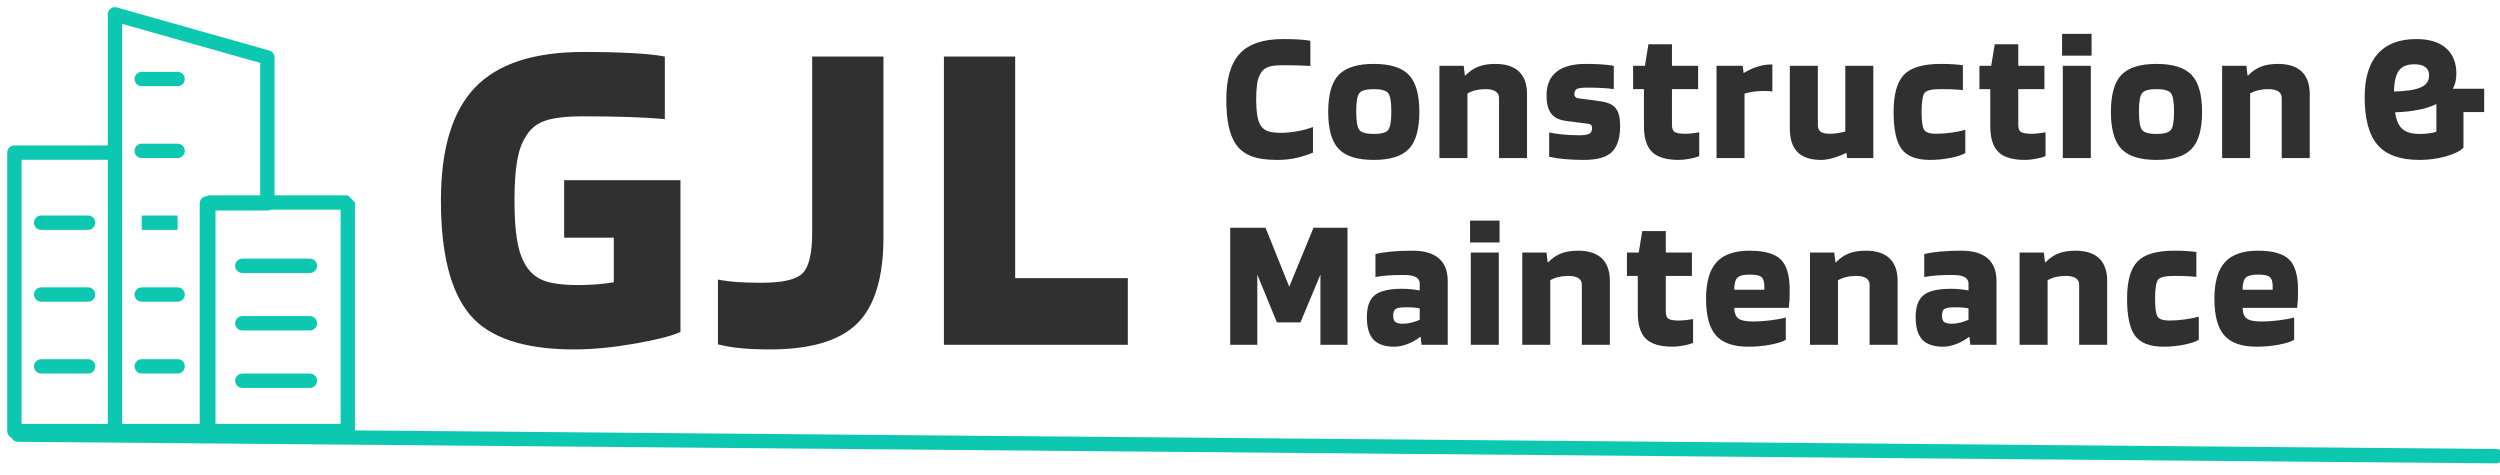
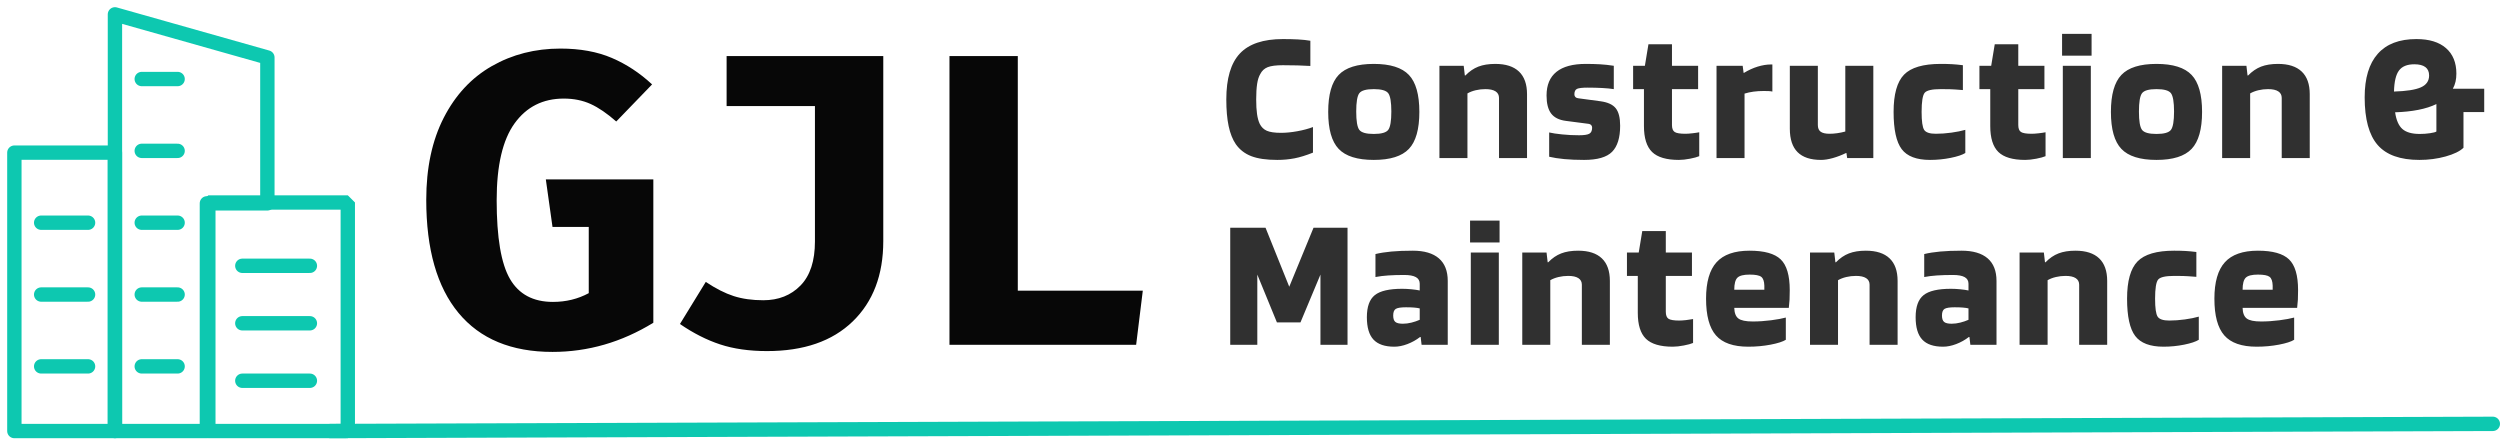
- <svg xmlns="http://www.w3.org/2000/svg" viewBox="0 0 174 33">
-   <g fill="none" fill-rule="evenodd">
-     <path d="M42.72 16.544h-3.456v-4h8.096v10.56c-.598.277-1.664.55-3.2.816-1.536.267-2.934.4-4.192.4-3.478 0-5.894-.8-7.248-2.4-1.355-1.6-2.032-4.256-2.032-7.968 0-3.584.789-6.203 2.368-7.856 1.578-1.653 4.096-2.48 7.552-2.48 1.258 0 2.384.027 3.376.08.992.053 1.754.133 2.288.24v4.352a44.432 44.432 0 0 0-2.512-.144 96.07 96.07 0 0 0-3.152-.048c-1.216 0-2.118.107-2.704.32a2.419 2.419 0 0 0-1.328 1.12c-.278.427-.475.997-.592 1.712-.118.715-.176 1.616-.176 2.704 0 1.045.053 1.92.16 2.624.106.704.277 1.27.512 1.696.298.576.72.981 1.264 1.216s1.392.352 2.544.352a15.661 15.661 0 0 0 2.432-.192v-3.104zm13.808-.352V3.936h4.96v12.576c0 2.795-.608 4.795-1.824 6-1.216 1.205-3.243 1.808-6.08 1.808-.725 0-1.381-.027-1.968-.08a10.843 10.843 0 0 1-1.648-.272v-4.512c.427.085.885.144 1.376.176.49.032 1.045.048 1.664.048 1.472 0 2.427-.224 2.864-.672.437-.448.656-1.387.656-2.816zm21.968 3.168V24h-12.8V3.936h4.96V19.36h7.84zM89.16 9.245c.347 0 .724-.037 1.131-.11a6.221 6.221 0 0 0 1.092-.293v1.781a7.2 7.2 0 0 1-1.287.397c-.381.073-.78.11-1.196.11-.754 0-1.356-.087-1.807-.26-.45-.173-.81-.45-1.079-.832-.225-.33-.392-.75-.5-1.261-.109-.511-.163-1.131-.163-1.859 0-1.456.314-2.52.942-3.192.629-.671 1.628-1.007 2.997-1.007.399 0 .754.009 1.066.026.312.017.594.048.845.091v1.755c-.286-.017-.583-.03-.89-.039a36.489 36.489 0 0 0-1.021-.013c-.477 0-.83.045-1.06.137-.23.09-.4.249-.513.474a1.895 1.895 0 0 0-.221.689 7.409 7.409 0 0 0-.065 1.079c0 .407.02.747.059 1.02.039.274.101.501.188.683a.987.987 0 0 0 .494.481c.217.095.546.143.988.143zm9.627-1.456c0 1.205-.243 2.063-.728 2.574-.486.511-1.3.767-2.444.767s-1.96-.256-2.444-.767c-.486-.511-.728-1.37-.728-2.574 0-1.205.242-2.063.728-2.574.485-.511 1.3-.767 2.444-.767s1.958.256 2.444.767c.485.511.728 1.37.728 2.574zm-4.394-.026c0 .659.071 1.083.214 1.274.143.19.479.286 1.008.286.528 0 .864-.095 1.007-.286.143-.19.215-.615.215-1.274s-.072-1.083-.215-1.274c-.143-.19-.479-.286-1.007-.286-.53 0-.865.095-1.008.286-.143.19-.214.615-.214 1.274zM102.134 11h-1.95V4.578h1.69l.078.676h.04c.276-.286.578-.492.903-.617.325-.126.717-.189 1.176-.189.728 0 1.278.178 1.651.533.373.355.56.88.56 1.573V11h-1.95V6.814c0-.2-.081-.351-.241-.455-.16-.104-.397-.156-.709-.156-.234 0-.46.026-.676.078a2.126 2.126 0 0 0-.572.221V11zm8.366-4.901c-.364 0-.61.028-.735.085-.125.056-.188.184-.188.383 0 .078.024.14.071.188a.32.32 0 0 0 .202.085l1.547.208c.502.07.856.232 1.06.487.203.256.305.661.305 1.216 0 .832-.187 1.436-.56 1.814-.372.377-1.022.565-1.95.565-.51 0-.972-.02-1.384-.059a7.545 7.545 0 0 1-1.046-.162v-1.69c.216.052.518.097.903.136.386.04.778.059 1.177.059.355 0 .596-.037.721-.11.126-.074.189-.215.189-.423a.251.251 0 0 0-.065-.175.264.264 0 0 0-.17-.085l-1.598-.208c-.468-.06-.808-.232-1.02-.514-.213-.281-.32-.7-.32-1.254 0-.728.23-1.276.69-1.644.46-.369 1.14-.553 2.04-.553.356 0 .685.009.989.026.303.017.624.052.962.104v1.625a7.949 7.949 0 0 0-.806-.078c-.32-.017-.659-.026-1.014-.026zm3.92.104h-.755V4.578h.82l.246-1.495h1.638v1.495h1.82v1.625h-1.82v2.496c0 .243.063.405.189.488.125.082.375.123.747.123.13 0 .29-.01.481-.033.191-.021.351-.045.481-.071v1.664c-.138.06-.353.12-.643.176-.29.056-.548.084-.774.084-.866 0-1.488-.184-1.865-.553-.377-.368-.566-.968-.566-1.8V6.203zm7 4.797h-1.95V4.578h1.82l.065.494h.026c.312-.19.63-.336.955-.436.325-.1.63-.149.917-.149h.104v1.885a1.498 1.498 0 0 0-.254-.032 7.484 7.484 0 0 0-.344-.007c-.251 0-.49.015-.715.045-.225.03-.433.076-.624.137V11zm5.323.13c-.728 0-1.271-.18-1.631-.54-.36-.36-.54-.903-.54-1.631V4.578h1.95v4.121c0 .217.065.373.195.468.13.095.338.143.624.143.165 0 .34-.013.527-.039.186-.026.375-.065.565-.117V4.578h1.95V11h-1.82l-.052-.351h-.026a5.526 5.526 0 0 1-.916.351c-.308.087-.583.13-.826.13zm10.043-2.093v1.612c-.208.13-.546.243-1.014.338a7.211 7.211 0 0 1-1.443.143c-.936 0-1.592-.25-1.97-.748-.376-.498-.565-1.362-.565-2.593 0-1.23.243-2.095.728-2.593.485-.499 1.335-.748 2.548-.748.295 0 .56.006.793.02.234.013.485.036.754.071v1.729a17.76 17.76 0 0 0-.923-.058c-.19-.005-.399-.007-.624-.007-.598 0-.968.084-1.111.253-.143.17-.215.614-.215 1.333 0 .65.059 1.066.176 1.248.117.182.387.273.812.273a7.95 7.95 0 0 0 1.086-.078c.377-.052.7-.117.968-.195zm1.736-2.834h-.754V4.578h.819l.247-1.495h1.638v1.495h1.82v1.625h-1.82v2.496c0 .243.062.405.188.488.126.082.375.123.748.123.13 0 .29-.01.48-.033.191-.021.352-.045.482-.071v1.664c-.139.06-.354.12-.644.176-.29.056-.548.084-.773.084-.867 0-1.489-.184-1.866-.553-.377-.368-.565-.968-.565-1.8V6.203zm7.052-2.327h-2.054V2.355h2.054v1.521zM145.522 11h-1.95V4.578h1.95V11zm7.742-3.211c0 1.205-.243 2.063-.728 2.574-.486.511-1.3.767-2.444.767s-1.959-.256-2.444-.767c-.486-.511-.728-1.37-.728-2.574 0-1.205.242-2.063.728-2.574.485-.511 1.3-.767 2.444-.767s1.958.256 2.444.767c.485.511.728 1.37.728 2.574zm-4.394-.026c0 .659.071 1.083.214 1.274.143.19.48.286 1.008.286s.864-.095 1.007-.286c.143-.19.215-.615.215-1.274s-.072-1.083-.215-1.274c-.143-.19-.479-.286-1.007-.286-.529 0-.865.095-1.008.286-.143.19-.214.615-.214 1.274zM156.61 11h-1.95V4.578h1.69l.078.676h.04c.277-.286.578-.492.903-.617.325-.126.717-.189 1.176-.189.728 0 1.279.178 1.651.533.373.355.56.88.56 1.573V11h-1.95V6.814c0-.2-.08-.351-.241-.455-.16-.104-.397-.156-.709-.156-.234 0-.459.026-.676.078a2.126 2.126 0 0 0-.572.221V11zm14.847-3.198v2.483c-.252.243-.666.444-1.242.604-.576.16-1.185.241-1.826.241-1.335 0-2.304-.347-2.906-1.04-.602-.693-.903-1.798-.903-3.315 0-1.335.303-2.344.91-3.029.606-.685 1.503-1.027 2.69-1.027.893 0 1.58.21 2.061.63.481.42.722 1.012.722 1.775 0 .2-.02.386-.059.559a1.847 1.847 0 0 1-.188.494h2.184v1.625h-1.443zm-2.392-2.548c0-.26-.087-.455-.26-.585-.174-.13-.43-.195-.767-.195-.494 0-.85.143-1.066.429-.217.286-.334.776-.351 1.469.866-.026 1.49-.123 1.872-.292.38-.17.572-.445.572-.826zm-.65 4.069c.242 0 .48-.017.715-.052.234-.035.38-.074.442-.117V7.243a5.135 5.135 0 0 1-1.261.403 9.901 9.901 0 0 1-1.612.169c.078.546.247.934.507 1.163.26.23.663.345 1.209.345zm-74.628 6.526V24h-1.885v-4.888l-1.391 3.328h-1.638l-1.365-3.328V24h-1.885v-8.151h2.457l1.651 4.108 1.69-4.108h2.366zm3.257 8.281c-.66 0-1.142-.165-1.45-.494-.308-.33-.461-.85-.461-1.56 0-.728.184-1.24.552-1.534.368-.295 1.003-.442 1.905-.442a6.597 6.597 0 0 1 1.222.117v-.468a.494.494 0 0 0-.267-.461c-.178-.1-.448-.15-.812-.15-.416 0-.787.01-1.112.032a7.24 7.24 0 0 0-.89.111v-1.599c.32-.078.693-.136 1.118-.175a16.43 16.43 0 0 1 1.482-.059c.797 0 1.401.178 1.813.533.412.355.618.88.618 1.573V24h-1.82l-.065-.546h-.04a3.403 3.403 0 0 1-.883.494c-.321.121-.624.182-.91.182zm.806-2.743c-.347 0-.581.037-.702.11-.122.074-.182.228-.182.462 0 .217.05.366.15.448.099.083.274.124.526.124.19 0 .39-.026.598-.078.208-.052.398-.117.572-.195v-.793a2.502 2.502 0 0 0-.39-.058 7.056 7.056 0 0 0-.572-.02zm6.52-4.511h-2.055v-1.521h2.054v1.521zM104.317 24h-1.95v-6.422h1.95V24zm3.582 0h-1.95v-6.422h1.69l.078.676h.039c.277-.286.578-.492.903-.617.325-.126.717-.189 1.177-.189.728 0 1.278.178 1.65.533.373.355.56.88.56 1.573V24h-1.95v-4.186c0-.2-.08-.351-.24-.455-.161-.104-.397-.156-.71-.156-.233 0-.459.026-.675.078a2.126 2.126 0 0 0-.572.221V24zm6.09-4.797h-.754v-1.625h.82l.246-1.495h1.638v1.495h1.82v1.625h-1.82v2.496c0 .243.063.405.189.487.125.083.375.124.747.124a5.921 5.921 0 0 0 .962-.104v1.664c-.138.06-.353.12-.643.175-.29.057-.548.085-.774.085-.866 0-1.488-.184-1.865-.552-.377-.369-.566-.969-.566-1.801v-2.574zm10.303 2.899v1.547c-.208.13-.56.243-1.053.338a8.221 8.221 0 0 1-1.56.143c-1.04 0-1.79-.262-2.25-.787-.458-.524-.688-1.375-.688-2.554 0-1.153.243-1.998.728-2.535.485-.537 1.252-.806 2.3-.806 1.024 0 1.745.201 2.165.604.42.404.63 1.116.63 2.139 0 .277-.003.498-.012.663a8.72 8.72 0 0 1-.052.572h-3.796c.009.355.104.602.286.741s.516.208 1 .208c.417 0 .842-.028 1.275-.084.433-.057.776-.12 1.027-.189zm-2.522-2.99c-.416 0-.698.071-.845.215-.147.143-.221.422-.221.838h2.093v-.286c-.009-.303-.08-.507-.215-.611-.134-.104-.405-.156-.812-.156zM127.926 24h-1.95v-6.422h1.69l.078.676h.04c.277-.286.578-.492.903-.617.325-.126.717-.189 1.176-.189.728 0 1.279.178 1.651.533.373.355.56.88.56 1.573V24h-1.95v-4.186c0-.2-.08-.351-.241-.455-.16-.104-.397-.156-.709-.156-.234 0-.459.026-.676.078a2.126 2.126 0 0 0-.572.221V24zm7.313.13c-.659 0-1.142-.165-1.45-.494-.307-.33-.46-.85-.46-1.56 0-.728.183-1.24.552-1.534.368-.295 1.003-.442 1.904-.442a6.597 6.597 0 0 1 1.222.117v-.468a.494.494 0 0 0-.266-.461c-.178-.1-.449-.15-.813-.15-.416 0-.786.01-1.111.032a7.24 7.24 0 0 0-.89.111v-1.599c.32-.078.692-.136 1.117-.175a16.43 16.43 0 0 1 1.482-.059c.797 0 1.402.178 1.814.533.411.355.617.88.617 1.573V24h-1.82l-.065-.546h-.039a3.403 3.403 0 0 1-.884.494c-.32.121-.624.182-.91.182zm.806-2.743c-.347 0-.58.037-.702.11-.121.074-.182.228-.182.462 0 .217.05.366.15.448.1.083.275.124.526.124.19 0 .39-.026.598-.078.208-.052.399-.117.572-.195v-.793a2.502 2.502 0 0 0-.39-.058 7.056 7.056 0 0 0-.572-.02zM142.513 24h-1.95v-6.422h1.69l.078.676h.039c.277-.286.578-.492.903-.617.325-.126.717-.189 1.177-.189.728 0 1.278.178 1.65.533.373.355.56.88.56 1.573V24h-1.95v-4.186c0-.2-.08-.351-.24-.455-.161-.104-.397-.156-.71-.156-.233 0-.459.026-.675.078a2.126 2.126 0 0 0-.572.221V24zm10.523-1.963v1.612c-.208.13-.546.243-1.014.338a7.211 7.211 0 0 1-1.443.143c-.936 0-1.592-.25-1.97-.747-.376-.499-.565-1.363-.565-2.594 0-1.23.243-2.095.728-2.594.486-.498 1.335-.747 2.548-.747.295 0 .56.006.793.02.234.013.486.036.754.071v1.729a17.76 17.76 0 0 0-.923-.059c-.19-.004-.398-.006-.624-.006-.598 0-.968.084-1.111.253-.143.17-.215.614-.215 1.333 0 .65.059 1.066.176 1.248.117.182.388.273.812.273a7.95 7.95 0 0 0 1.086-.078c.377-.052.7-.117.968-.195zm6.637.065v1.547c-.208.13-.56.243-1.053.338a8.221 8.221 0 0 1-1.56.143c-1.04 0-1.79-.262-2.25-.787-.459-.524-.688-1.375-.688-2.554 0-1.153.242-1.998.728-2.535.485-.537 1.252-.806 2.3-.806 1.023 0 1.745.201 2.165.604.42.404.63 1.116.63 2.139 0 .277-.004.498-.012.663a8.72 8.72 0 0 1-.052.572h-3.796c.008.355.104.602.286.741s.515.208 1 .208c.417 0 .841-.028 1.275-.084.433-.057.775-.12 1.027-.189zm-2.522-2.99c-.416 0-.698.071-.845.215-.148.143-.221.422-.221.838h2.093v-.286c-.009-.303-.08-.507-.215-.611-.134-.104-.405-.156-.812-.156z" fill="#303030" fill-rule="nonzero" />
-     <g stroke="#0DC8B0">
-       <path d="M1.25 30.25l172.5 1.5" stroke-linecap="round" stroke-linejoin="round" />
-       <path d="M2.865 25.5H6.13M2.865 20.5H6.13" stroke-linecap="round" stroke-linejoin="bevel" />
-       <path stroke-linejoin="round" d="M8 1v29h6.4V14.153h4.209V4zM8 10.624H1V30h7z" />
-       <path d="M2.865 15.5H6.13M9.865 15.5h2.497-2.497zm4.635-1.407h9.706V30H14.5V14.093zM9.865 20.5h2.497M9.865 25.5h2.497M9.865 10.5h2.497M9.865 5.5h2.497M16.865 18.5h4.703M16.865 22.5h4.703M16.865 26.5h4.703" stroke-linecap="round" stroke-linejoin="bevel" />
+ <svg xmlns="http://www.w3.org/2000/svg" width="174px" height="31px" viewBox="0 0 174 31" version="1.1">
+   <g id="Page-1" stroke="none" stroke-width="1" fill="none" fill-rule="evenodd">
+     <g id="Desktop" transform="translate(-55, -80)">
+       <g id="Header">
+         <g id="Logo" transform="translate(55, 70)">
+           <path d="M38.454,34.493 C35.593,34.493 33.413,33.589 31.915,31.782 C30.416,29.974 29.667,27.349 29.667,23.908 C29.667,21.685 30.073,19.78 30.885,18.195 C31.697,16.61 32.813,15.411 34.234,14.599 C35.656,13.787 37.246,13.381 39.005,13.381 C40.378,13.381 41.571,13.598 42.587,14.034 C43.602,14.469 44.534,15.082 45.385,15.875 L42.891,18.456 C42.253,17.895 41.659,17.489 41.108,17.238 C40.556,16.987 39.933,16.861 39.237,16.861 C37.787,16.861 36.646,17.436 35.815,18.587 C34.984,19.737 34.568,21.52 34.568,23.937 C34.568,26.528 34.877,28.355 35.496,29.418 C36.115,30.481 37.11,31.013 38.483,31.013 C39.392,31.013 40.223,30.81 40.977,30.404 L40.977,25.793 L38.454,25.793 L37.99,22.487 L45.472,22.487 L45.472,32.463 C43.268,33.816 40.929,34.493 38.454,34.493 Z M61.476,26.779 C61.476,29.138 60.766,31.003 59.345,32.376 C57.924,33.749 55.937,34.435 53.385,34.435 C52.148,34.435 51.06,34.28 50.123,33.971 C49.185,33.662 48.252,33.188 47.324,32.55 L49.122,29.621 C49.818,30.085 50.466,30.414 51.065,30.607 C51.664,30.8 52.351,30.897 53.124,30.897 C54.187,30.897 55.053,30.554 55.72,29.867 C56.387,29.181 56.72,28.161 56.72,26.808 L56.72,17.383 L50.572,17.383 L50.572,13.903 L61.476,13.903 L61.476,26.779 Z M66.083,34 L66.083,13.903 L70.839,13.903 L70.839,30.23 L79.539,30.23 L79.075,34 L66.083,34 Z" id="GJL" fill="#070707" fill-rule="nonzero" />
+           <path d="M89.16,19.245 C89.507,19.245 89.884,19.208 90.291,19.134 C90.698,19.061 91.062,18.963 91.383,18.842 L91.383,20.623 C90.906,20.814 90.477,20.946 90.096,21.02 C89.715,21.093 89.316,21.13 88.9,21.13 C88.146,21.13 87.544,21.043 87.093,20.87 C86.642,20.697 86.283,20.419 86.014,20.038 C85.789,19.709 85.622,19.288 85.513,18.777 C85.405,18.266 85.351,17.646 85.351,16.918 C85.351,15.462 85.665,14.398 86.293,13.726 C86.922,13.055 87.921,12.719 89.29,12.719 C89.689,12.719 90.044,12.728 90.356,12.745 C90.668,12.762 90.95,12.793 91.201,12.836 L91.201,14.591 C90.915,14.574 90.618,14.561 90.311,14.552 C90.003,14.543 89.663,14.539 89.29,14.539 C88.813,14.539 88.46,14.584 88.231,14.675 C88.001,14.767 87.83,14.925 87.717,15.15 C87.613,15.323 87.539,15.553 87.496,15.839 C87.453,16.125 87.431,16.485 87.431,16.918 C87.431,17.325 87.45,17.665 87.49,17.939 C87.529,18.212 87.591,18.439 87.678,18.621 C87.791,18.846 87.955,19.007 88.172,19.102 C88.389,19.197 88.718,19.245 89.16,19.245 Z M98.787,17.789 C98.787,18.994 98.544,19.852 98.059,20.363 C97.573,20.874 96.759,21.13 95.615,21.13 C94.471,21.13 93.656,20.874 93.171,20.363 C92.685,19.852 92.443,18.994 92.443,17.789 C92.443,16.584 92.685,15.726 93.171,15.215 C93.656,14.704 94.471,14.448 95.615,14.448 C96.759,14.448 97.573,14.704 98.059,15.215 C98.544,15.726 98.787,16.584 98.787,17.789 Z M94.393,17.763 C94.393,18.422 94.464,18.846 94.607,19.037 C94.75,19.228 95.086,19.323 95.615,19.323 C96.143,19.323 96.479,19.228 96.622,19.037 C96.765,18.846 96.837,18.422 96.837,17.763 C96.837,17.104 96.765,16.68 96.622,16.489 C96.479,16.298 96.143,16.203 95.615,16.203 C95.086,16.203 94.75,16.298 94.607,16.489 C94.464,16.68 94.393,17.104 94.393,17.763 Z M102.134,21 L100.184,21 L100.184,14.578 L101.874,14.578 L101.952,15.254 L101.991,15.254 C102.268,14.968 102.57,14.762 102.895,14.636 C103.22,14.511 103.612,14.448 104.071,14.448 C104.799,14.448 105.349,14.626 105.722,14.981 C106.095,15.336 106.281,15.861 106.281,16.554 L106.281,21 L104.331,21 L104.331,16.814 C104.331,16.615 104.251,16.463 104.091,16.359 C103.93,16.255 103.694,16.203 103.382,16.203 C103.148,16.203 102.923,16.229 102.706,16.281 C102.489,16.333 102.299,16.407 102.134,16.502 L102.134,21 Z M110.5,16.099 C110.136,16.099 109.891,16.127 109.765,16.183 C109.64,16.24 109.577,16.368 109.577,16.567 C109.577,16.645 109.601,16.708 109.648,16.756 C109.696,16.803 109.763,16.831 109.85,16.84 L111.397,17.048 C111.899,17.117 112.253,17.28 112.456,17.535 C112.66,17.791 112.762,18.196 112.762,18.751 C112.762,19.583 112.575,20.187 112.203,20.564 C111.83,20.942 111.18,21.13 110.253,21.13 C109.741,21.13 109.28,21.111 108.868,21.072 C108.457,21.032 108.108,20.978 107.822,20.909 L107.822,19.219 C108.038,19.271 108.34,19.316 108.725,19.355 C109.111,19.395 109.503,19.414 109.902,19.414 C110.257,19.414 110.498,19.377 110.623,19.303 C110.749,19.23 110.812,19.089 110.812,18.881 C110.812,18.812 110.79,18.753 110.747,18.706 C110.703,18.658 110.647,18.63 110.578,18.621 L108.979,18.413 C108.511,18.352 108.171,18.181 107.958,17.899 C107.746,17.618 107.64,17.2 107.64,16.645 C107.64,15.917 107.869,15.369 108.329,15.001 C108.788,14.632 109.468,14.448 110.37,14.448 C110.725,14.448 111.054,14.457 111.358,14.474 C111.661,14.491 111.982,14.526 112.32,14.578 L112.32,16.203 C112.103,16.168 111.834,16.142 111.514,16.125 C111.193,16.108 110.855,16.099 110.5,16.099 Z M114.419,16.203 L113.665,16.203 L113.665,14.578 L114.484,14.578 L114.731,13.083 L116.369,13.083 L116.369,14.578 L118.189,14.578 L118.189,16.203 L116.369,16.203 L116.369,18.699 C116.369,18.942 116.432,19.104 116.558,19.186 C116.683,19.269 116.933,19.31 117.305,19.31 C117.435,19.31 117.596,19.299 117.786,19.277 C117.977,19.256 118.137,19.232 118.267,19.206 L118.267,20.87 C118.129,20.931 117.914,20.989 117.624,21.046 C117.333,21.102 117.076,21.13 116.85,21.13 C115.984,21.13 115.362,20.946 114.985,20.578 C114.608,20.209 114.419,19.609 114.419,18.777 L114.419,16.203 Z M121.42,21 L119.47,21 L119.47,14.578 L121.29,14.578 L121.355,15.072 L121.381,15.072 C121.693,14.881 122.011,14.736 122.336,14.636 C122.661,14.537 122.967,14.487 123.253,14.487 L123.357,14.487 L123.357,16.372 C123.279,16.355 123.194,16.344 123.103,16.34 C123.012,16.335 122.898,16.333 122.759,16.333 C122.508,16.333 122.269,16.348 122.044,16.378 C121.819,16.409 121.611,16.454 121.42,16.515 L121.42,21 Z M126.743,21.13 C126.015,21.13 125.472,20.95 125.112,20.59 C124.752,20.231 124.572,19.687 124.572,18.959 L124.572,14.578 L126.522,14.578 L126.522,18.699 C126.522,18.916 126.587,19.072 126.717,19.167 C126.847,19.262 127.055,19.31 127.341,19.31 C127.506,19.31 127.682,19.297 127.868,19.271 C128.054,19.245 128.243,19.206 128.433,19.154 L128.433,14.578 L130.383,14.578 L130.383,21 L128.563,21 L128.511,20.649 L128.485,20.649 C128.182,20.796 127.877,20.913 127.569,21 C127.261,21.087 126.986,21.13 126.743,21.13 Z M136.786,19.037 L136.786,20.649 C136.578,20.779 136.24,20.892 135.772,20.987 C135.304,21.082 134.823,21.13 134.329,21.13 C133.393,21.13 132.737,20.881 132.36,20.383 C131.983,19.884 131.794,19.02 131.794,17.789 C131.794,16.558 132.037,15.694 132.522,15.195 C133.007,14.697 133.857,14.448 135.07,14.448 C135.365,14.448 135.629,14.454 135.863,14.467 C136.097,14.481 136.348,14.504 136.617,14.539 L136.617,16.268 C136.192,16.233 135.885,16.214 135.694,16.209 C135.503,16.205 135.295,16.203 135.07,16.203 C134.472,16.203 134.102,16.287 133.959,16.456 C133.816,16.626 133.744,17.07 133.744,17.789 C133.744,18.439 133.803,18.855 133.92,19.037 C134.037,19.219 134.307,19.31 134.732,19.31 C135.079,19.31 135.441,19.284 135.818,19.232 C136.195,19.18 136.517,19.115 136.786,19.037 Z M138.522,16.203 L137.768,16.203 L137.768,14.578 L138.587,14.578 L138.834,13.083 L140.472,13.083 L140.472,14.578 L142.292,14.578 L142.292,16.203 L140.472,16.203 L140.472,18.699 C140.472,18.942 140.534,19.104 140.66,19.186 C140.786,19.269 141.035,19.31 141.408,19.31 C141.538,19.31 141.698,19.299 141.889,19.277 C142.079,19.256 142.24,19.232 142.37,19.206 L142.37,20.87 C142.231,20.931 142.016,20.989 141.726,21.046 C141.436,21.102 141.178,21.13 140.953,21.13 C140.086,21.13 139.464,20.946 139.087,20.578 C138.71,20.209 138.522,19.609 138.522,18.777 L138.522,16.203 Z M145.574,13.876 L143.52,13.876 L143.52,12.355 L145.574,12.355 L145.574,13.876 Z M145.522,21 L143.572,21 L143.572,14.578 L145.522,14.578 L145.522,21 Z M153.264,17.789 C153.264,18.994 153.021,19.852 152.536,20.363 C152.05,20.874 151.236,21.13 150.092,21.13 C148.948,21.13 148.133,20.874 147.648,20.363 C147.162,19.852 146.92,18.994 146.92,17.789 C146.92,16.584 147.162,15.726 147.648,15.215 C148.133,14.704 148.948,14.448 150.092,14.448 C151.236,14.448 152.05,14.704 152.536,15.215 C153.021,15.726 153.264,16.584 153.264,17.789 Z M148.87,17.763 C148.87,18.422 148.941,18.846 149.084,19.037 C149.227,19.228 149.563,19.323 150.092,19.323 C150.62,19.323 150.956,19.228 151.099,19.037 C151.242,18.846 151.314,18.422 151.314,17.763 C151.314,17.104 151.242,16.68 151.099,16.489 C150.956,16.298 150.62,16.203 150.092,16.203 C149.563,16.203 149.227,16.298 149.084,16.489 C148.941,16.68 148.87,17.104 148.87,17.763 Z M156.611,21 L154.661,21 L154.661,14.578 L156.351,14.578 L156.429,15.254 L156.468,15.254 C156.746,14.968 157.047,14.762 157.372,14.636 C157.697,14.511 158.089,14.448 158.548,14.448 C159.276,14.448 159.827,14.626 160.199,14.981 C160.572,15.336 160.758,15.861 160.758,16.554 L160.758,21 L158.808,21 L158.808,16.814 C158.808,16.615 158.728,16.463 158.568,16.359 C158.408,16.255 158.171,16.203 157.859,16.203 C157.625,16.203 157.4,16.229 157.183,16.281 C156.967,16.333 156.776,16.407 156.611,16.502 L156.611,21 Z M171.458,17.802 L171.458,20.285 C171.206,20.528 170.792,20.729 170.216,20.89 C169.64,21.05 169.031,21.13 168.39,21.13 C167.055,21.13 166.086,20.783 165.484,20.09 C164.882,19.397 164.581,18.292 164.581,16.775 C164.581,15.44 164.884,14.431 165.491,13.746 C166.097,13.061 166.994,12.719 168.182,12.719 C169.074,12.719 169.761,12.929 170.242,13.35 C170.723,13.77 170.964,14.361 170.964,15.124 C170.964,15.323 170.944,15.51 170.905,15.683 C170.866,15.856 170.803,16.021 170.717,16.177 L172.901,16.177 L172.901,17.802 L171.458,17.802 Z M169.066,15.254 C169.066,14.994 168.979,14.799 168.806,14.669 C168.632,14.539 168.377,14.474 168.039,14.474 C167.545,14.474 167.189,14.617 166.973,14.903 C166.756,15.189 166.639,15.679 166.622,16.372 C167.488,16.346 168.112,16.249 168.494,16.079 C168.875,15.91 169.066,15.635 169.066,15.254 Z M168.416,19.323 C168.658,19.323 168.897,19.306 169.131,19.271 C169.365,19.236 169.512,19.197 169.573,19.154 L169.573,17.243 C169.217,17.416 168.797,17.551 168.312,17.646 C167.826,17.741 167.289,17.798 166.7,17.815 C166.778,18.361 166.947,18.749 167.207,18.979 C167.467,19.208 167.87,19.323 168.416,19.323 Z M93.788,25.849 L93.788,34 L91.903,34 L91.903,29.112 L90.512,32.44 L88.874,32.44 L87.509,29.112 L87.509,34 L85.624,34 L85.624,25.849 L88.081,25.849 L89.732,29.957 L91.422,25.849 L93.788,25.849 Z M97.045,34.13 C96.386,34.13 95.903,33.965 95.595,33.636 C95.287,33.307 95.134,32.787 95.134,32.076 C95.134,31.348 95.318,30.837 95.686,30.542 C96.054,30.247 96.689,30.1 97.591,30.1 C97.799,30.1 98.013,30.111 98.234,30.133 C98.455,30.154 98.648,30.182 98.813,30.217 L98.813,29.749 C98.813,29.541 98.724,29.387 98.546,29.288 C98.368,29.188 98.098,29.138 97.734,29.138 C97.318,29.138 96.947,29.149 96.622,29.171 C96.297,29.192 96,29.229 95.732,29.281 L95.732,27.682 C96.052,27.604 96.425,27.546 96.85,27.506 C97.274,27.467 97.768,27.448 98.332,27.448 C99.129,27.448 99.733,27.626 100.145,27.981 C100.557,28.336 100.763,28.861 100.763,29.554 L100.763,34 L98.943,34 L98.878,33.454 L98.839,33.454 C98.57,33.662 98.275,33.827 97.955,33.948 C97.634,34.069 97.331,34.13 97.045,34.13 Z M97.851,31.387 C97.504,31.387 97.27,31.424 97.149,31.497 C97.027,31.571 96.967,31.725 96.967,31.959 C96.967,32.176 97.016,32.325 97.116,32.407 C97.216,32.49 97.391,32.531 97.643,32.531 C97.833,32.531 98.033,32.505 98.241,32.453 C98.449,32.401 98.639,32.336 98.813,32.258 L98.813,31.465 C98.709,31.439 98.579,31.42 98.423,31.407 C98.267,31.393 98.076,31.387 97.851,31.387 Z M104.37,26.876 L102.316,26.876 L102.316,25.355 L104.37,25.355 L104.37,26.876 Z M104.318,34 L102.368,34 L102.368,27.578 L104.318,27.578 L104.318,34 Z M107.9,34 L105.95,34 L105.95,27.578 L107.64,27.578 L107.718,28.254 L107.757,28.254 C108.034,27.968 108.335,27.762 108.66,27.637 C108.985,27.511 109.377,27.448 109.837,27.448 C110.565,27.448 111.115,27.626 111.488,27.981 C111.86,28.336 112.047,28.861 112.047,29.554 L112.047,34 L110.097,34 L110.097,29.814 C110.097,29.615 110.017,29.463 109.856,29.359 C109.696,29.255 109.46,29.203 109.148,29.203 C108.914,29.203 108.688,29.229 108.472,29.281 C108.255,29.333 108.064,29.407 107.9,29.502 L107.9,34 Z M113.99,29.203 L113.236,29.203 L113.236,27.578 L114.055,27.578 L114.302,26.083 L115.94,26.083 L115.94,27.578 L117.76,27.578 L117.76,29.203 L115.94,29.203 L115.94,31.699 C115.94,31.942 116.003,32.104 116.129,32.187 C116.254,32.269 116.504,32.31 116.876,32.31 C117.006,32.31 117.167,32.299 117.357,32.278 C117.548,32.256 117.708,32.232 117.838,32.206 L117.838,33.87 C117.7,33.931 117.485,33.989 117.195,34.045 C116.904,34.102 116.647,34.13 116.421,34.13 C115.555,34.13 114.933,33.946 114.556,33.578 C114.179,33.209 113.99,32.609 113.99,31.777 L113.99,29.203 Z M124.293,32.102 L124.293,33.649 C124.085,33.779 123.734,33.892 123.24,33.987 C122.746,34.082 122.226,34.13 121.68,34.13 C120.64,34.13 119.89,33.868 119.431,33.343 C118.972,32.819 118.742,31.968 118.742,30.789 C118.742,29.636 118.985,28.791 119.47,28.254 C119.955,27.717 120.722,27.448 121.771,27.448 C122.794,27.448 123.515,27.649 123.935,28.052 C124.356,28.456 124.566,29.168 124.566,30.191 C124.566,30.468 124.562,30.689 124.553,30.854 C124.544,31.019 124.527,31.209 124.501,31.426 L120.705,31.426 C120.714,31.781 120.809,32.028 120.991,32.167 C121.173,32.306 121.507,32.375 121.992,32.375 C122.408,32.375 122.833,32.347 123.266,32.291 C123.699,32.234 124.042,32.171 124.293,32.102 Z M121.771,29.112 C121.355,29.112 121.073,29.183 120.926,29.326 C120.779,29.47 120.705,29.749 120.705,30.165 L122.798,30.165 L122.798,29.879 C122.789,29.576 122.718,29.372 122.583,29.268 C122.449,29.164 122.178,29.112 121.771,29.112 Z M127.926,34 L125.976,34 L125.976,27.578 L127.666,27.578 L127.744,28.254 L127.783,28.254 C128.061,27.968 128.362,27.762 128.687,27.637 C129.012,27.511 129.404,27.448 129.863,27.448 C130.591,27.448 131.142,27.626 131.514,27.981 C131.887,28.336 132.073,28.861 132.073,29.554 L132.073,34 L130.123,34 L130.123,29.814 C130.123,29.615 130.043,29.463 129.883,29.359 C129.723,29.255 129.486,29.203 129.174,29.203 C128.94,29.203 128.715,29.229 128.498,29.281 C128.282,29.333 128.091,29.407 127.926,29.502 L127.926,34 Z M135.239,34.13 C134.58,34.13 134.097,33.965 133.79,33.636 C133.482,33.307 133.328,32.787 133.328,32.076 C133.328,31.348 133.512,30.837 133.881,30.542 C134.249,30.247 134.884,30.1 135.785,30.1 C135.993,30.1 136.208,30.111 136.429,30.133 C136.65,30.154 136.842,30.182 137.007,30.217 L137.007,29.749 C137.007,29.541 136.918,29.387 136.741,29.288 C136.563,29.188 136.292,29.138 135.928,29.138 C135.512,29.138 135.142,29.149 134.817,29.171 C134.492,29.192 134.195,29.229 133.926,29.281 L133.926,27.682 C134.247,27.604 134.619,27.546 135.044,27.506 C135.469,27.467 135.963,27.448 136.526,27.448 C137.323,27.448 137.928,27.626 138.34,27.981 C138.751,28.336 138.957,28.861 138.957,29.554 L138.957,34 L137.137,34 L137.072,33.454 L137.033,33.454 C136.764,33.662 136.47,33.827 136.149,33.948 C135.828,34.069 135.525,34.13 135.239,34.13 Z M136.045,31.387 C135.698,31.387 135.464,31.424 135.343,31.497 C135.222,31.571 135.161,31.725 135.161,31.959 C135.161,32.176 135.211,32.325 135.311,32.407 C135.41,32.49 135.586,32.531 135.837,32.531 C136.028,32.531 136.227,32.505 136.435,32.453 C136.643,32.401 136.834,32.336 137.007,32.258 L137.007,31.465 C136.903,31.439 136.773,31.42 136.617,31.407 C136.461,31.393 136.27,31.387 136.045,31.387 Z M142.513,34 L140.563,34 L140.563,27.578 L142.253,27.578 L142.331,28.254 L142.37,28.254 C142.647,27.968 142.948,27.762 143.273,27.637 C143.598,27.511 143.99,27.448 144.45,27.448 C145.178,27.448 145.728,27.626 146.101,27.981 C146.473,28.336 146.66,28.861 146.66,29.554 L146.66,34 L144.71,34 L144.71,29.814 C144.71,29.615 144.629,29.463 144.469,29.359 C144.309,29.255 144.073,29.203 143.761,29.203 C143.527,29.203 143.301,29.229 143.085,29.281 C142.868,29.333 142.677,29.407 142.513,29.502 L142.513,34 Z M153.036,32.037 L153.036,33.649 C152.828,33.779 152.49,33.892 152.022,33.987 C151.554,34.082 151.073,34.13 150.579,34.13 C149.643,34.13 148.987,33.881 148.61,33.383 C148.233,32.884 148.044,32.02 148.044,30.789 C148.044,29.558 148.287,28.694 148.772,28.195 C149.258,27.697 150.107,27.448 151.32,27.448 C151.615,27.448 151.879,27.454 152.113,27.468 C152.347,27.481 152.599,27.504 152.867,27.539 L152.867,29.268 C152.443,29.233 152.135,29.214 151.944,29.209 C151.754,29.205 151.546,29.203 151.32,29.203 C150.722,29.203 150.352,29.287 150.209,29.456 C150.066,29.626 149.994,30.07 149.994,30.789 C149.994,31.439 150.053,31.855 150.17,32.037 C150.287,32.219 150.558,32.31 150.982,32.31 C151.329,32.31 151.691,32.284 152.068,32.232 C152.445,32.18 152.768,32.115 153.036,32.037 Z M159.673,32.102 L159.673,33.649 C159.465,33.779 159.114,33.892 158.62,33.987 C158.126,34.082 157.606,34.13 157.06,34.13 C156.02,34.13 155.27,33.868 154.811,33.343 C154.351,32.819 154.122,31.968 154.122,30.789 C154.122,29.636 154.364,28.791 154.85,28.254 C155.335,27.717 156.102,27.448 157.151,27.448 C158.173,27.448 158.895,27.649 159.315,28.052 C159.736,28.456 159.946,29.168 159.946,30.191 C159.946,30.468 159.941,30.689 159.933,30.854 C159.924,31.019 159.907,31.209 159.881,31.426 L156.085,31.426 C156.093,31.781 156.189,32.028 156.371,32.167 C156.553,32.306 156.886,32.375 157.372,32.375 C157.788,32.375 158.212,32.347 158.646,32.291 C159.079,32.234 159.421,32.171 159.673,32.102 Z M157.151,29.112 C156.735,29.112 156.453,29.183 156.306,29.326 C156.158,29.47 156.085,29.749 156.085,30.165 L158.178,30.165 L158.178,29.879 C158.169,29.576 158.098,29.372 157.963,29.268 C157.829,29.164 157.558,29.112 157.151,29.112 Z" id="Construction&amp;Maintenance" fill="#303030" fill-rule="nonzero" />
+           <g id="Buildings" transform="translate(0.75, 11)" stroke="#0DC8B0">
+             <path d="M2.115,24.5 L5.379,24.5" id="Path-7" stroke-linecap="round" stroke-linejoin="bevel" />
+             <path d="M2.115,19.5 L5.379,19.5" id="Path-7" stroke-linecap="round" stroke-linejoin="bevel" />
+             <polygon id="Path-4" stroke-linejoin="round" points="7.25 0 7.25 29 13.65 29 13.65 13.153 17.859 13.153 17.859 3" />
+             <polygon id="Path-6" stroke-linejoin="round" points="7.25 9.624 0.25 9.624 0.25 29 7.25 29" />
+             <path d="M2.115,14.5 L5.379,14.5" id="Path-7" stroke-linecap="round" stroke-linejoin="bevel" />
+             <path d="M23.456,13.093 L23.456,29 L13.75,29 L13.75,13.093 L23.456,13.093 Z" id="Path-8" stroke-linecap="round" stroke-linejoin="bevel" />
+             <path d="M9.115,19.5 L11.612,19.5" id="Path-7" stroke-linecap="round" stroke-linejoin="bevel" />
+             <path d="M9.115,14.5 L11.612,14.5" id="Path-7" stroke-linecap="round" stroke-linejoin="bevel" />
+             <path d="M9.115,24.5 L11.612,24.5" id="Path-7" stroke-linecap="round" stroke-linejoin="bevel" />
+             <path d="M9.115,9.5 L11.612,9.5" id="Path-7" stroke-linecap="round" stroke-linejoin="bevel" />
+             <path d="M9.115,4.5 L11.612,4.5" id="Path-7" stroke-linecap="round" stroke-linejoin="bevel" />
+             <path d="M16.115,17.5 L20.818,17.5" id="Path-7" stroke-linecap="round" stroke-linejoin="bevel" />
+             <path d="M16.115,21.5 L20.818,21.5" id="Path-7" stroke-linecap="round" stroke-linejoin="bevel" />
+             <path d="M16.115,25.5 L20.818,25.5" id="Path-7" stroke-linecap="round" stroke-linejoin="bevel" />
+             <path d="M22.25,29 L172.75,28.5" id="Path-7" stroke-linecap="round" stroke-linejoin="bevel" />
+           </g>
+         </g>
+       </g>
    </g>
  </g>
</svg>
